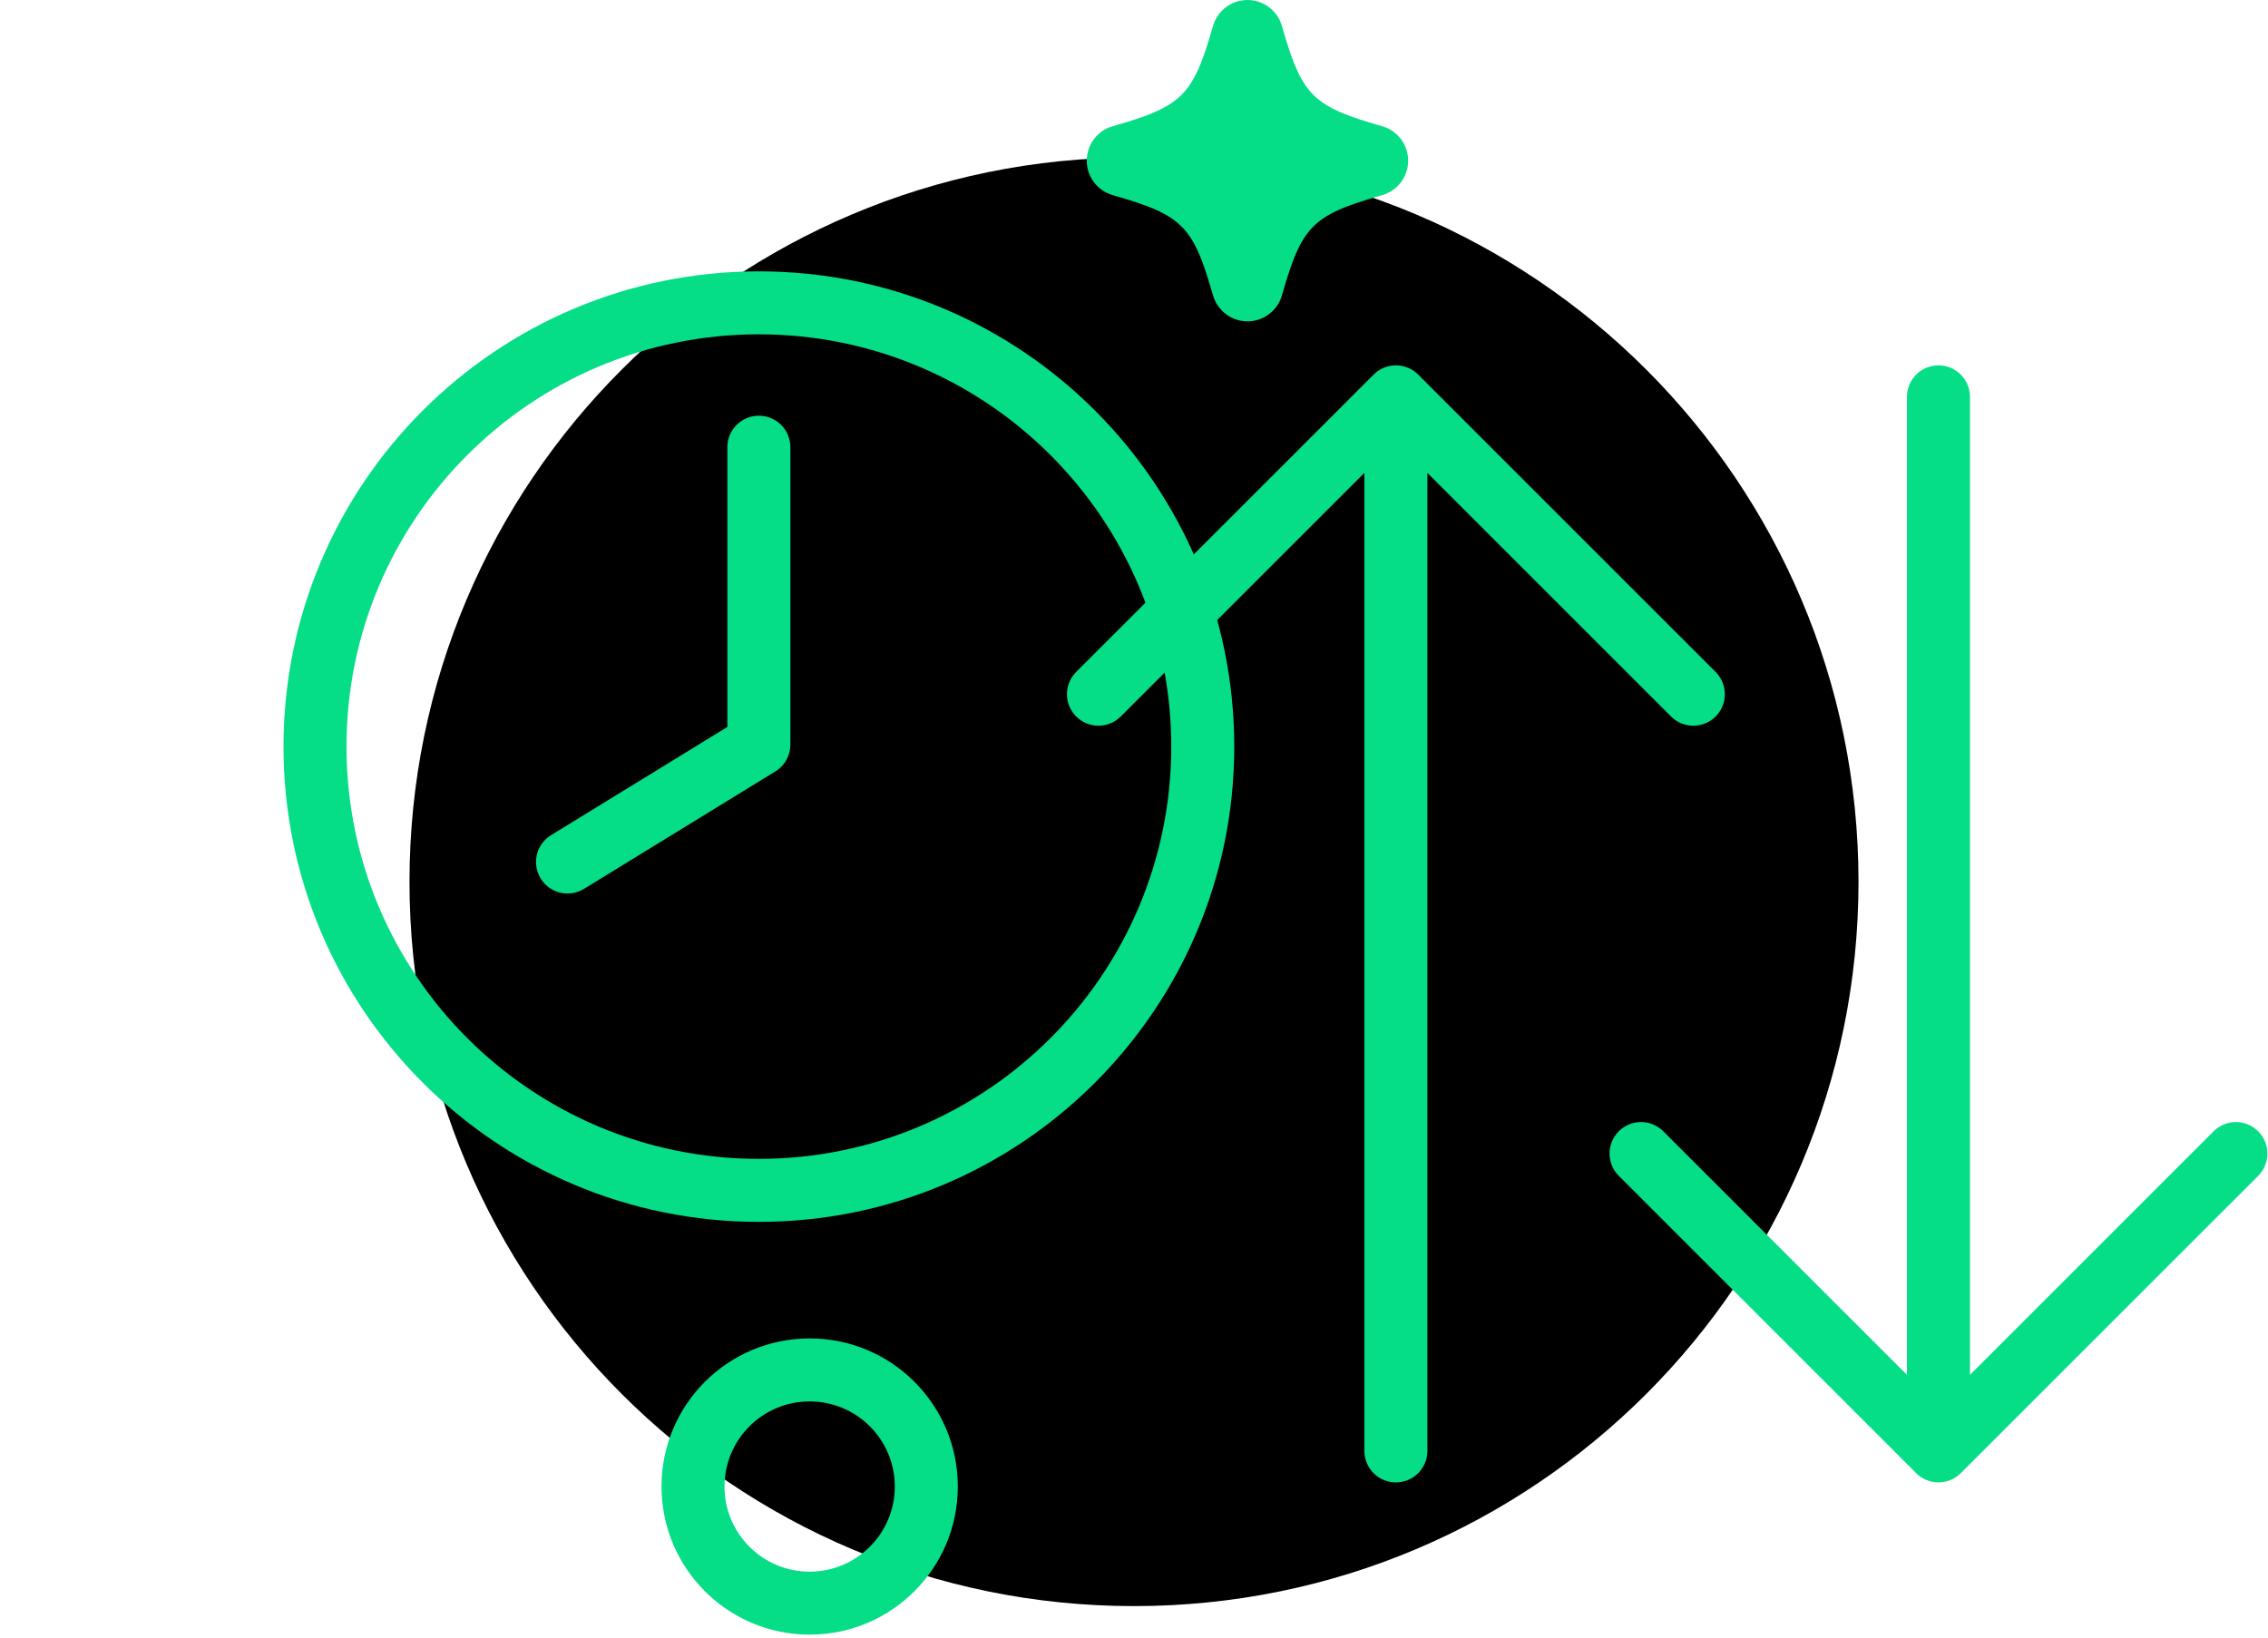
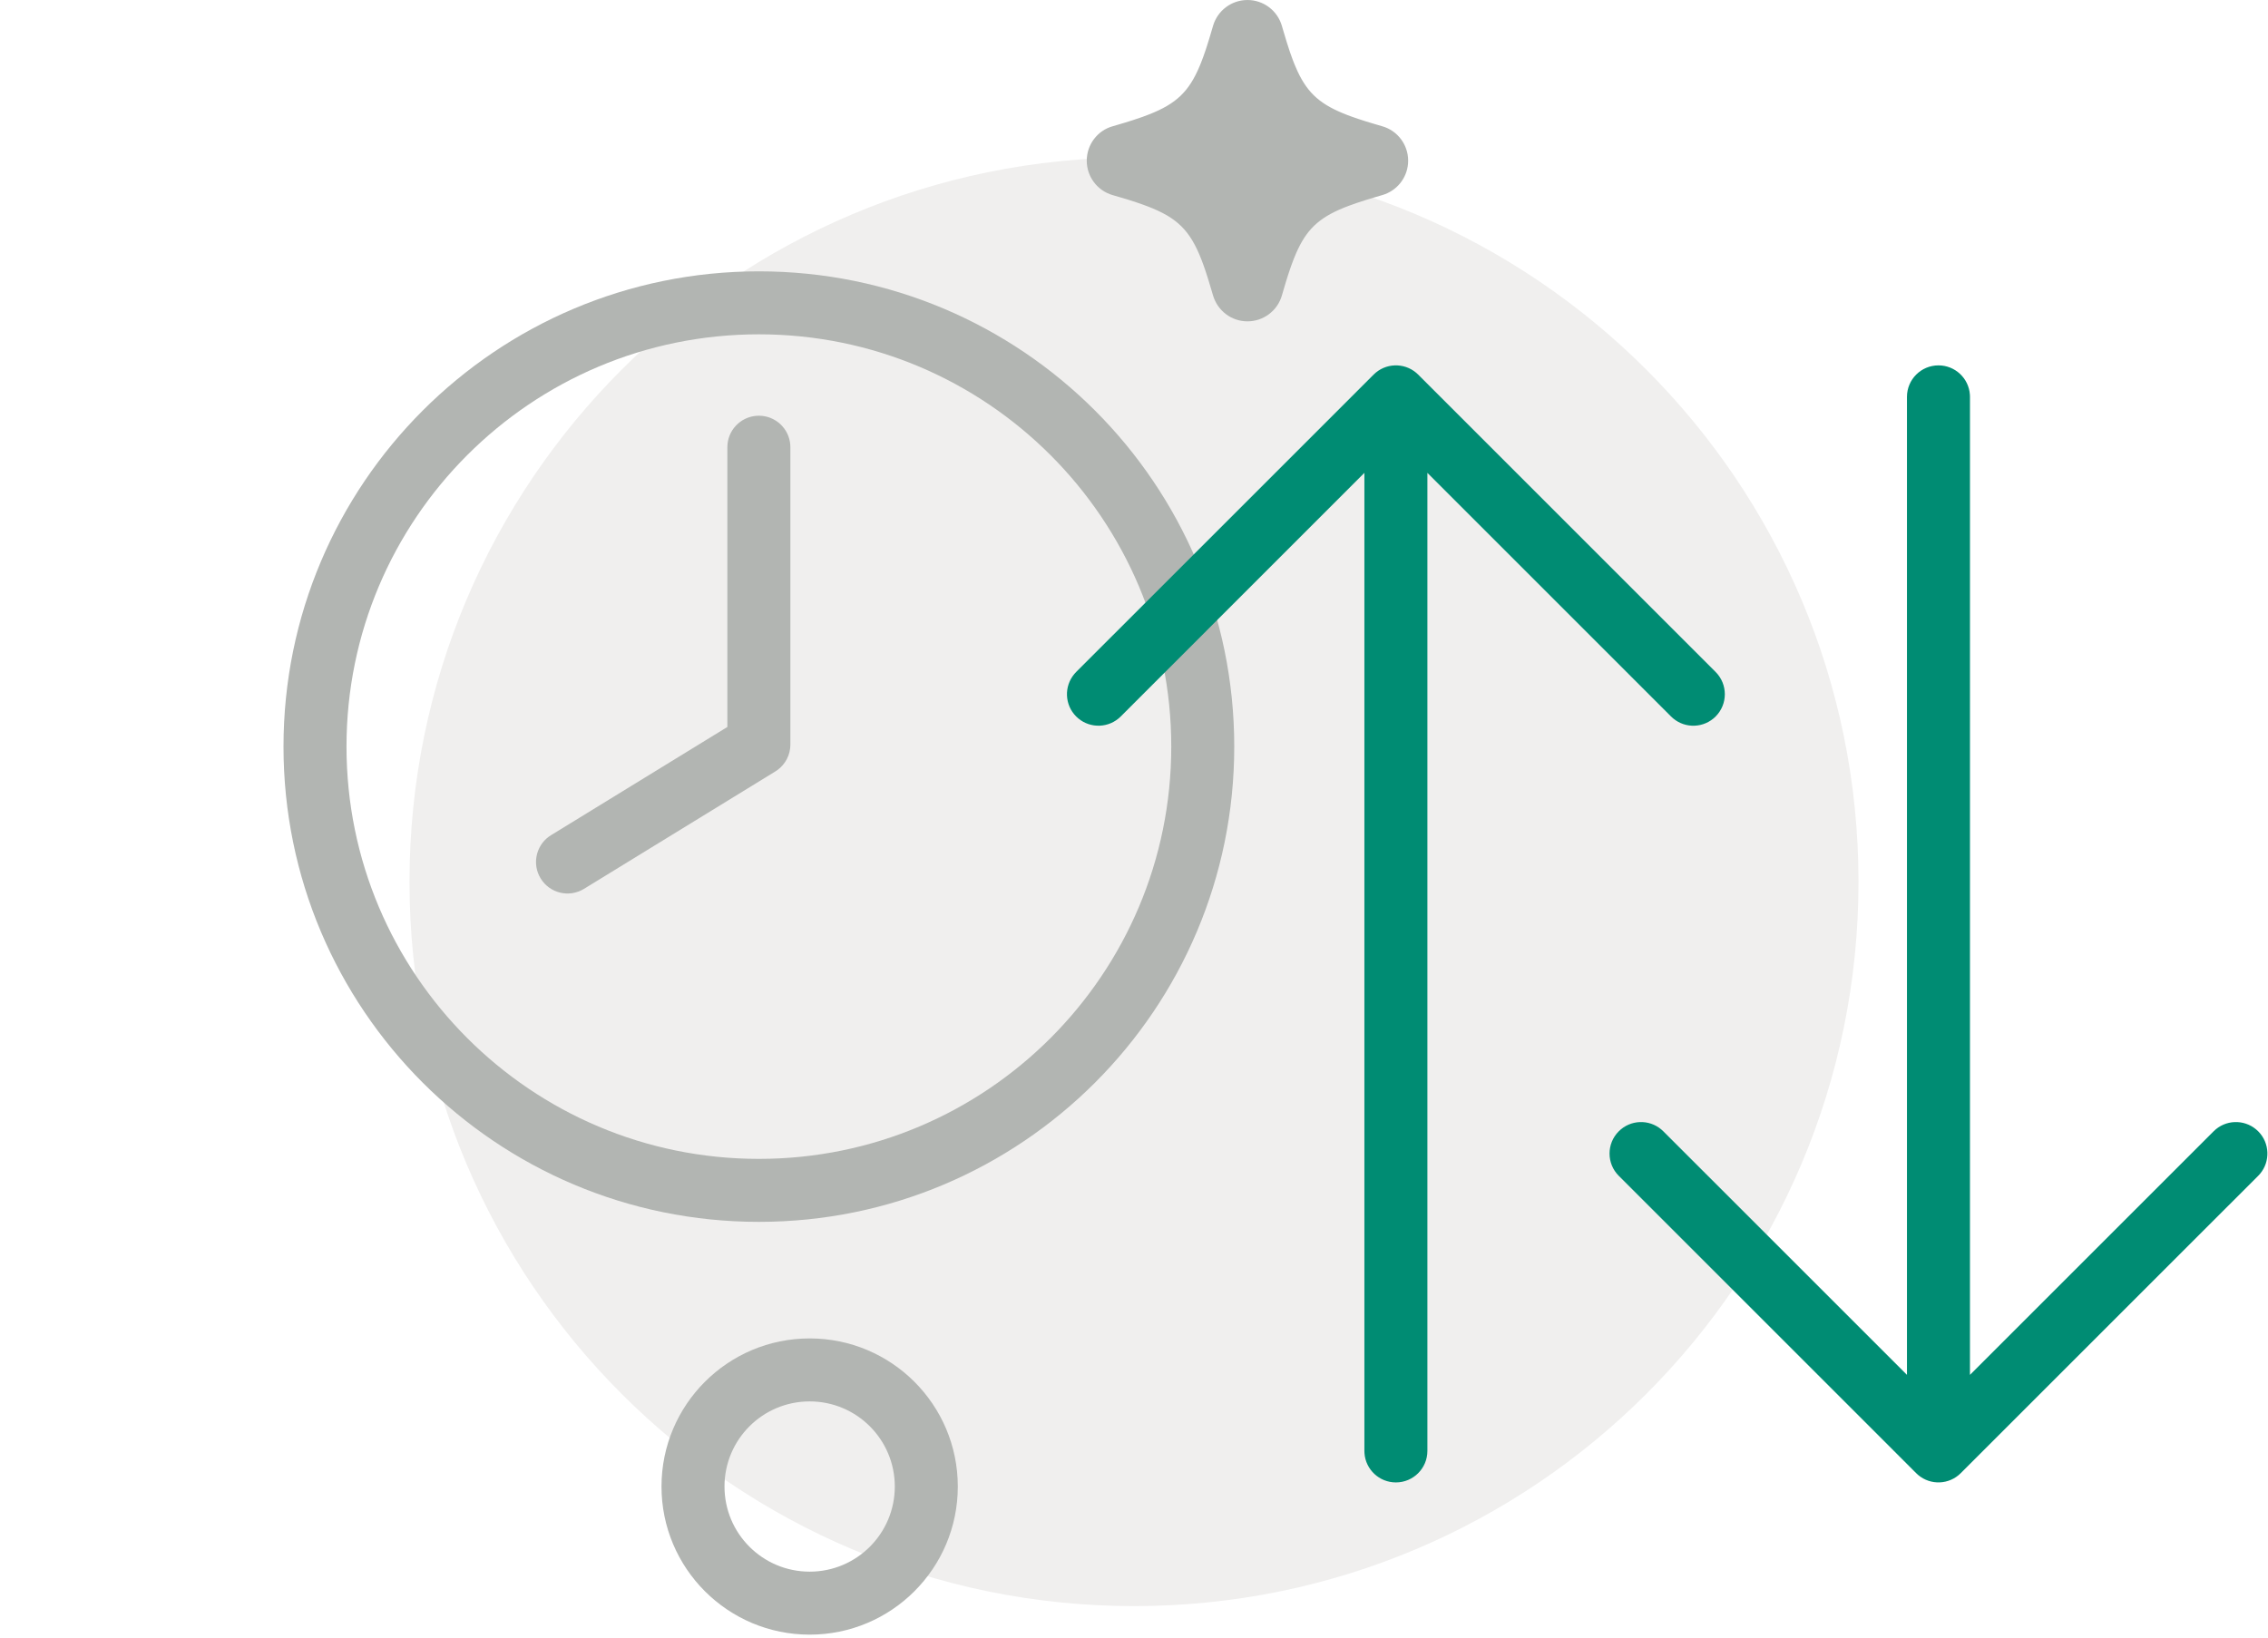
<svg xmlns="http://www.w3.org/2000/svg" width="144" height="104" viewBox="0 0 144 104">
  <g fill="none" fill-rule="evenodd">
    <g>
      <g>
        <path d="M0 104V0h144v104H0z" transform="translate(-664 -200) translate(664 200)" />
-         <path fill="#000" d="M72 10c25.405 0 46 20.595 46 46 0 25.404-20.595 46-46 46-25.404 0-46-20.596-46-46 0-25.405 20.596-46 46-46" transform="translate(-664 -200) translate(664 200)" />
-         <path fill="#05de87" fill-rule="nonzero" d="M51.407 85C46.212 85 42 89.21 42 94.406c0 5.194 4.212 9.406 9.407 9.406s9.406-4.211 9.406-9.406c0-5.196-4.21-9.406-9.406-9.406zm0 4c2.986 0 5.406 2.42 5.406 5.406 0 2.986-2.42 5.406-5.406 5.406-2.986 0-5.407-2.42-5.407-5.406C46 91.42 48.42 89 51.407 89z" transform="translate(-664 -200) translate(664 200)" />
-         <path fill="#05de87" d="M79.204 0c1.013 0 1.906.67 2.187 1.648l.08.273.229.762.186.574.037.108.149.413.075.195.076.187.154.353c.674 1.453 1.51 2.158 3.189 2.8l.258.095.428.148.462.15.498.151.535.157c.986.276 1.66 1.175 1.66 2.19 0 .96-.6 1.807-1.487 2.134l-.16.053-.536.157-.5.152-.573.187-.522.186c-1.702.64-2.551 1.338-3.23 2.775l-.1.221-.152.367-.15.398-.074.21-.149.446-.15.481-.233.791c-.281.976-1.174 1.646-2.187 1.646-1.011 0-1.896-.666-2.187-1.647l-.08-.273-.23-.763-.148-.463-.149-.43c-.712-1.978-1.462-2.856-3.205-3.59l-.233-.094-.397-.15-.43-.149-.463-.15-.5-.151-.537-.157C69.672 12.11 69 11.22 69 10.205c0-1.016.674-1.915 1.646-2.187l.274-.08.518-.154.48-.15.553-.187.104-.037.398-.15c1.705-.673 2.513-1.437 3.197-3.067l.093-.228.15-.399.149-.43.074-.229.151-.482.235-.794c.286-.964 1.17-1.63 2.182-1.63z" transform="translate(-664 -200) translate(664 200)" />
-         <path fill="#05de87" fill-rule="nonzero" d="M48.183 26.401c1.054 0 1.918.816 1.994 1.851l.006.15v18.885c0 .642-.308 1.242-.822 1.616l-.132.089-12.15 7.457c-.942.578-2.173.283-2.75-.658-.55-.895-.311-2.051.521-2.66l.137-.091 11.195-6.872V28.401c0-1.054.817-1.918 1.851-1.994l.15-.006z" transform="translate(-664 -200) translate(664 200)" />
-         <path fill="#05de87" fill-rule="nonzero" d="M48.183 17.232C31.513 17.232 18 30.746 18 47.415c0 16.67 13.513 30.183 30.182 30.183 16.669 0 30.183-13.514 30.183-30.183 0-16.67-13.514-30.183-30.183-30.183zm0 4c14.46 0 26.183 11.723 26.183 26.183 0 14.46-11.723 26.183-26.183 26.183C33.723 73.598 22 61.875 22 47.415c0-14.46 11.721-26.183 26.182-26.183z" transform="translate(-664 -200) translate(664 200)" />
-         <path fill="#05de87" fill-rule="nonzero" d="M89.916 23.673l.127.117 18.885 18.885c.78.78.78 2.047 0 2.828-.74.74-1.916.78-2.701.117l-.128-.117-15.471-15.472v62.114c0 1.104-.895 2-2 2-1.054 0-1.918-.816-1.994-1.85l-.006-.15V30.03l-15.47 15.472c-.74.74-1.916.78-2.701.117l-.128-.117c-.74-.74-.778-1.915-.116-2.7l.116-.128L87.214 23.79c.74-.74 1.916-.779 2.702-.117zM123.078 23.204c1.054 0 1.918.816 1.994 1.851l.006.15-.001 62.11 15.472-15.47c.74-.74 1.915-.778 2.7-.116l.128.117c.74.74.779 1.915.117 2.701l-.117.127-18.886 18.884c-.74.74-1.915.78-2.701.117l-.127-.117-18.884-18.884c-.781-.78-.781-2.047 0-2.828.74-.74 1.915-.78 2.7-.117l.128.117 15.47 15.468v-62.11c0-1.104.896-2 2-2z" transform="translate(-664 -200) translate(664 200)" />
+         <path fill="#F0EFEE" d="M72 10c25.405 0 46 20.595 46 46 0 25.404-20.595 46-46 46-25.404 0-46-20.596-46-46 0-25.405 20.596-46 46-46" transform="translate(-664 -200) translate(664 200)" />
+         <path fill="#B2B5B2" fill-rule="nonzero" d="M51.407 85C46.212 85 42 89.21 42 94.406c0 5.194 4.212 9.406 9.407 9.406s9.406-4.211 9.406-9.406c0-5.196-4.21-9.406-9.406-9.406zm0 4c2.986 0 5.406 2.42 5.406 5.406 0 2.986-2.42 5.406-5.406 5.406-2.986 0-5.407-2.42-5.407-5.406C46 91.42 48.42 89 51.407 89z" transform="translate(-664 -200) translate(664 200)" />
+         <path fill="#B2B5B2" d="M79.204 0c1.013 0 1.906.67 2.187 1.648l.08.273.229.762.186.574.037.108.149.413.075.195.076.187.154.353c.674 1.453 1.51 2.158 3.189 2.8l.258.095.428.148.462.15.498.151.535.157c.986.276 1.66 1.175 1.66 2.19 0 .96-.6 1.807-1.487 2.134l-.16.053-.536.157-.5.152-.573.187-.522.186c-1.702.64-2.551 1.338-3.23 2.775l-.1.221-.152.367-.15.398-.074.21-.149.446-.15.481-.233.791c-.281.976-1.174 1.646-2.187 1.646-1.011 0-1.896-.666-2.187-1.647l-.08-.273-.23-.763-.148-.463-.149-.43c-.712-1.978-1.462-2.856-3.205-3.59l-.233-.094-.397-.15-.43-.149-.463-.15-.5-.151-.537-.157C69.672 12.11 69 11.22 69 10.205c0-1.016.674-1.915 1.646-2.187l.274-.08.518-.154.48-.15.553-.187.104-.037.398-.15c1.705-.673 2.513-1.437 3.197-3.067l.093-.228.15-.399.149-.43.074-.229.151-.482.235-.794c.286-.964 1.17-1.63 2.182-1.63z" transform="translate(-664 -200) translate(664 200)" />
+         <path fill="#B2B5B2" fill-rule="nonzero" d="M48.183 26.401c1.054 0 1.918.816 1.994 1.851l.006.15v18.885c0 .642-.308 1.242-.822 1.616l-.132.089-12.15 7.457c-.942.578-2.173.283-2.75-.658-.55-.895-.311-2.051.521-2.66l.137-.091 11.195-6.872V28.401c0-1.054.817-1.918 1.851-1.994l.15-.006z" transform="translate(-664 -200) translate(664 200)" />
+         <path fill="#B2B5B2" fill-rule="nonzero" d="M48.183 17.232C31.513 17.232 18 30.746 18 47.415c0 16.67 13.513 30.183 30.182 30.183 16.669 0 30.183-13.514 30.183-30.183 0-16.67-13.514-30.183-30.183-30.183zm0 4c14.46 0 26.183 11.723 26.183 26.183 0 14.46-11.723 26.183-26.183 26.183C33.723 73.598 22 61.875 22 47.415c0-14.46 11.721-26.183 26.182-26.183z" transform="translate(-664 -200) translate(664 200)" />
+         <path fill="#008C73" fill-rule="nonzero" d="M89.916 23.673l.127.117 18.885 18.885c.78.78.78 2.047 0 2.828-.74.74-1.916.78-2.701.117l-.128-.117-15.471-15.472v62.114c0 1.104-.895 2-2 2-1.054 0-1.918-.816-1.994-1.85l-.006-.15V30.03l-15.47 15.472c-.74.74-1.916.78-2.701.117l-.128-.117c-.74-.74-.778-1.915-.116-2.7l.116-.128L87.214 23.79c.74-.74 1.916-.779 2.702-.117zM123.078 23.204c1.054 0 1.918.816 1.994 1.851l.006.15-.001 62.11 15.472-15.47c.74-.74 1.915-.778 2.7-.116l.128.117c.74.74.779 1.915.117 2.701l-.117.127-18.886 18.884c-.74.74-1.915.78-2.701.117l-.127-.117-18.884-18.884c-.781-.78-.781-2.047 0-2.828.74-.74 1.915-.78 2.7-.117l.128.117 15.47 15.468v-62.11c0-1.104.896-2 2-2z" transform="translate(-664 -200) translate(664 200)" />
      </g>
    </g>
  </g>
</svg>
